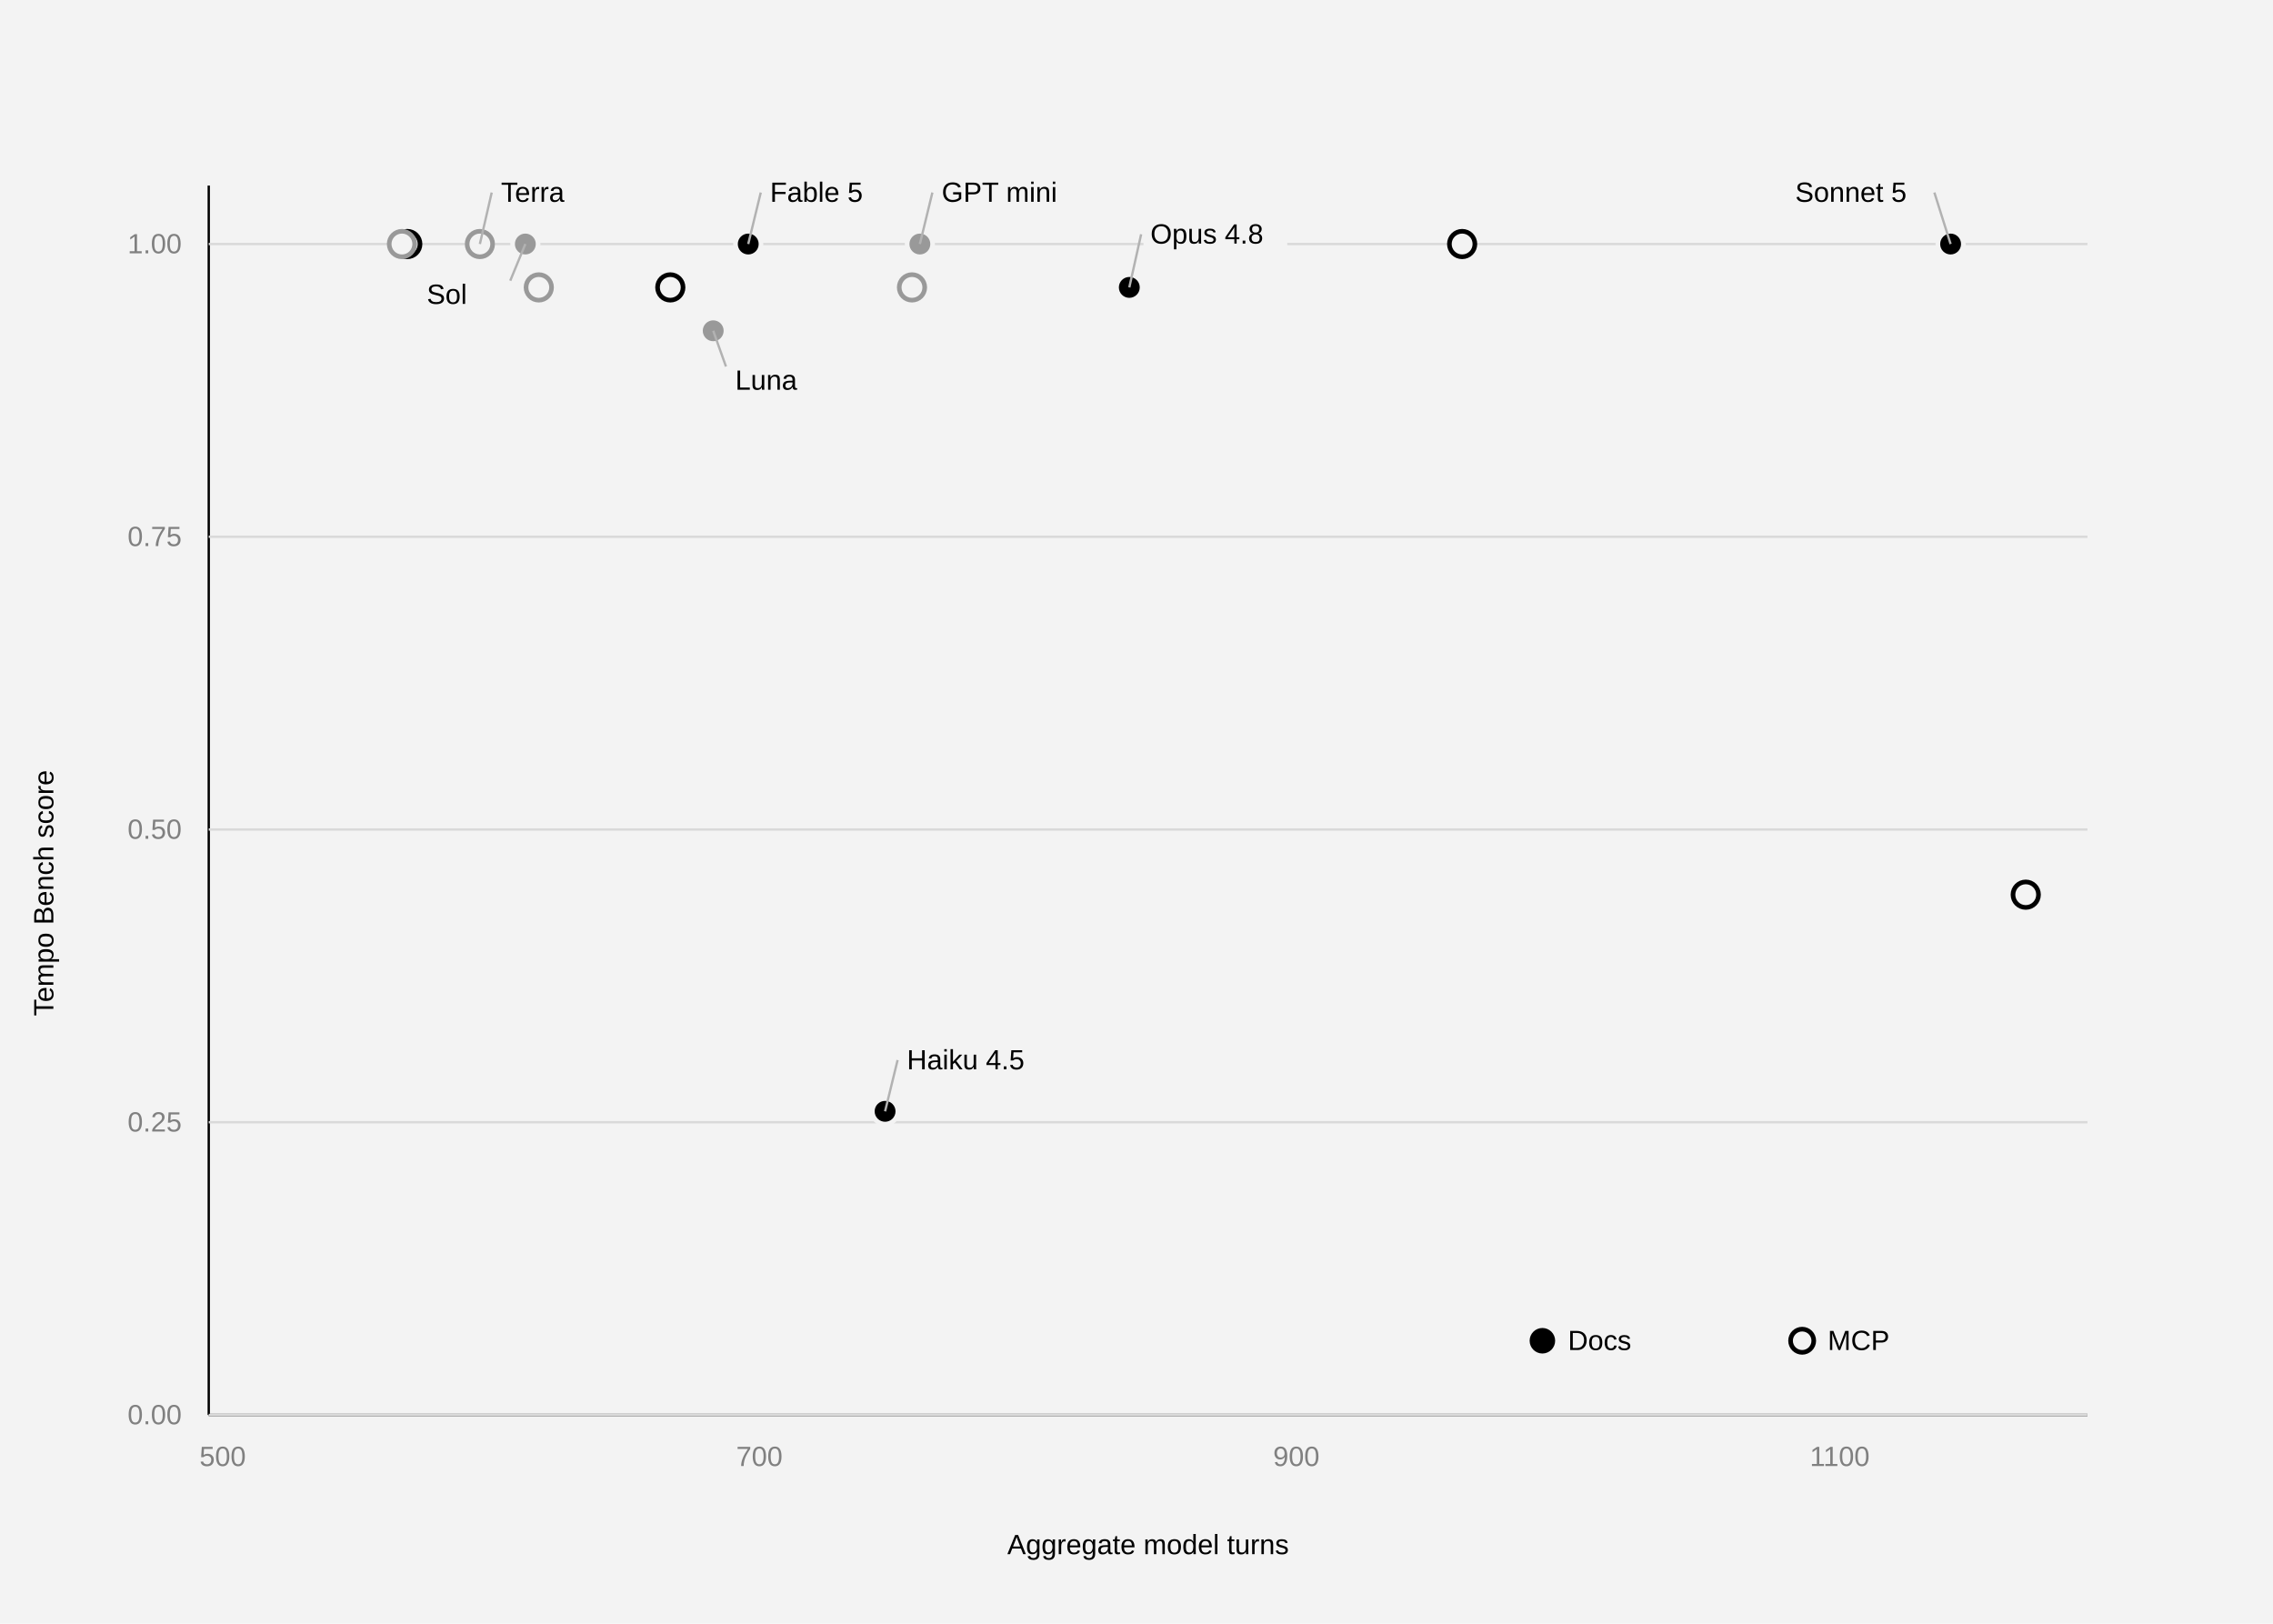
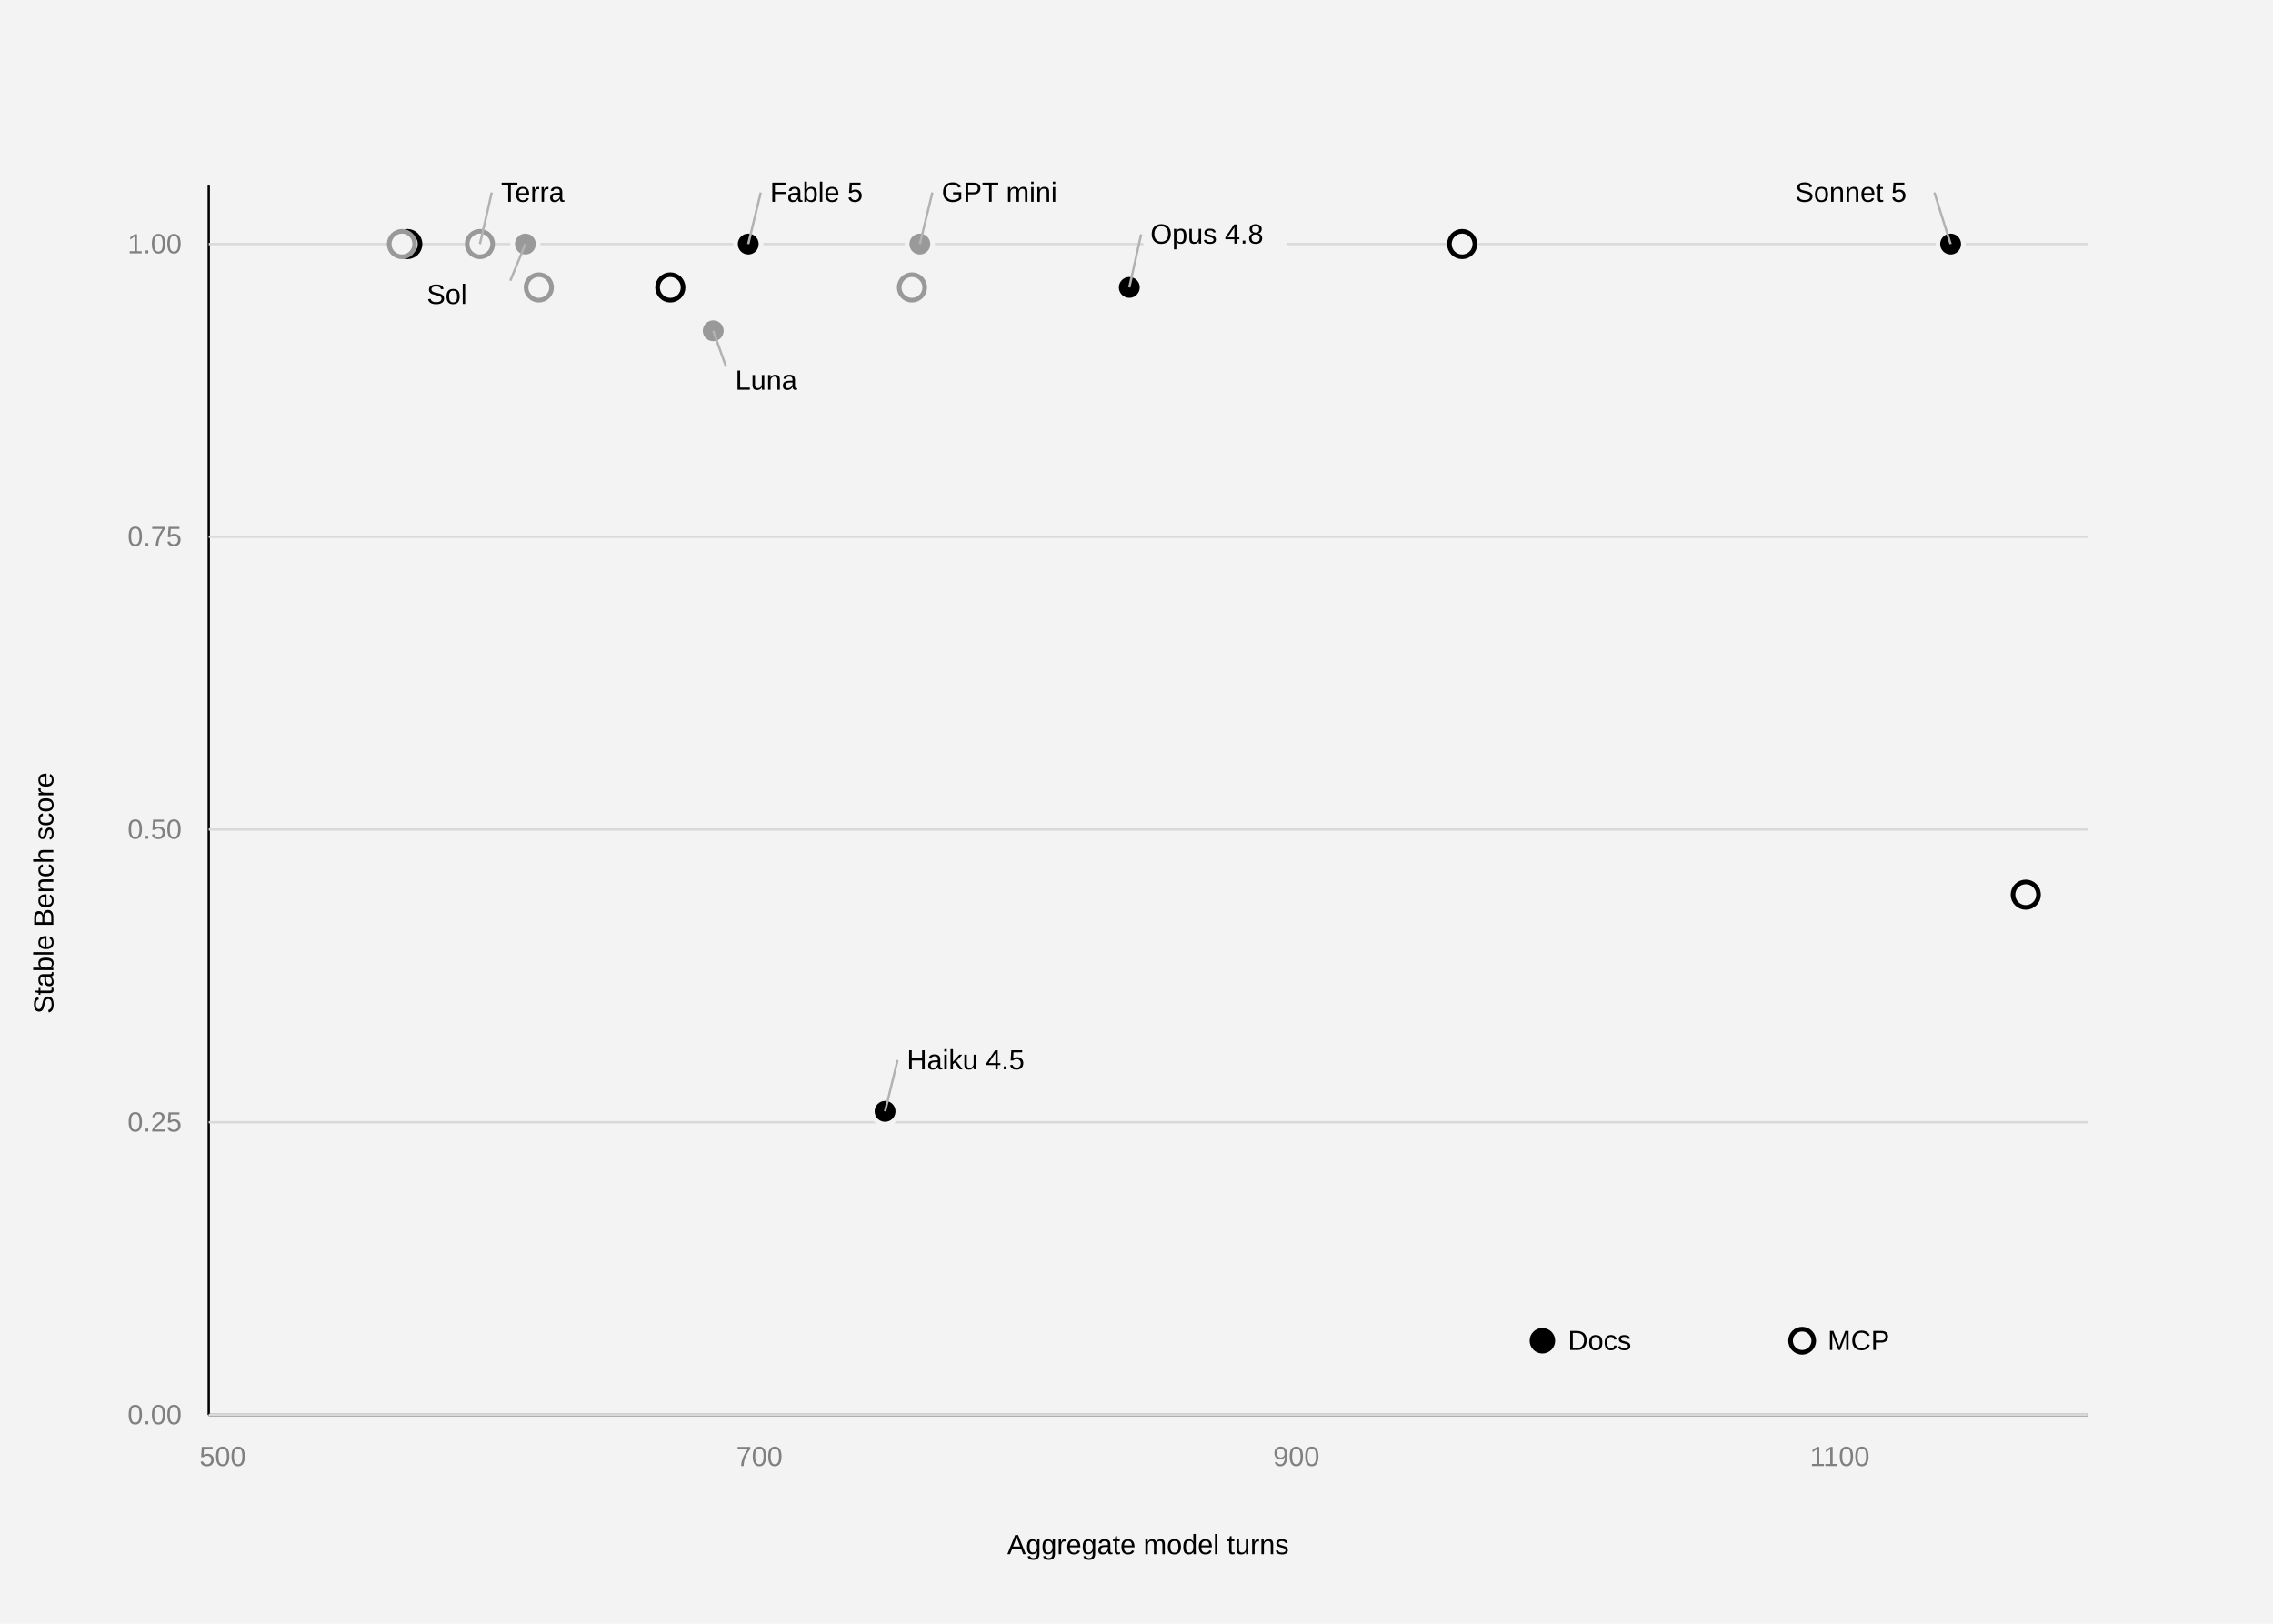
<svg xmlns="http://www.w3.org/2000/svg" width="980" height="700" viewBox="0 0 980 700" role="img" aria-labelledby="title desc">
  <style>
    .page { fill: #f3f3f3; } .ink { fill: #000; } .muted { fill: #808080; }
    .subtitle, .axis-label, .tick, .key { font: 400 12px 'Pilat', Arial, Helvetica, sans-serif; }
    .point-label { font: 400 12px 'Pilat', Arial, Helvetica, sans-serif; }
    .axis { stroke: #000; stroke-width: 1; } .grid { stroke: #d9d9d9; stroke-width: 1; }
    .leader { stroke: #b2b2b2; stroke-width: 1; } .claude { stroke: #000; fill: #000; }
    .label-background { fill: #f3f3f3; }
    .gpt { stroke: #999; fill: #999; } .docs { fill: none; stroke-width: 2.25; }
    .mcp { fill: none; stroke-width: 2.25; stroke-dasharray: 1 6; stroke-linecap: round; }
    .line-point { stroke: #f3f3f3; stroke-width: 2; } .dot { stroke-width: 2; }
  </style>
  <rect class="page" width="980" height="700" />
  <line x1="90" y1="610" x2="900" y2="610" class="axis" />
  <line x1="90" y1="80" x2="90" y2="610" class="axis" />
  <g class="grid">
    <line x1="90" y1="610" x2="900" y2="610" />
    <line x1="90" y1="483.8" x2="900" y2="483.8" />
    <line x1="90" y1="357.6" x2="900" y2="357.6" />
    <line x1="90" y1="231.4" x2="900" y2="231.4" />
    <line x1="90" y1="105.2" x2="900" y2="105.2" />
  </g>
  <g class="tick muted">
    <text x="55" y="614">0.00</text>
    <text x="55" y="487.8">0.25</text>
    <text x="55" y="361.6">0.50</text>
    <text x="55" y="235.4">0.75</text>
    <text x="55" y="109.2">1.00</text>
    <text x="86" y="632">500</text>
    <text x="317.4" y="632">700</text>
    <text x="548.9" y="632">900</text>
    <text x="780.3" y="632">1100</text>
  </g>
  <text x="495" y="670" text-anchor="middle" class="axis-label ink">Aggregate model turns</text>
-   <text transform="translate(23 385) rotate(-90)" text-anchor="middle" class="axis-label ink">Tempo Bench score</text>
+   <text transform="translate(23 385) rotate(-90)" text-anchor="middle" class="axis-label ink">Stable Bench score</text>
  <circle class="point dot dot-access-docs" cx="322.6" cy="105.2" r="5.5" fill="#000" stroke="#f3f3f3" />
  <circle class="point dot dot-access-docs" cx="381.6" cy="479.1" r="5.5" fill="#000" stroke="#f3f3f3" />
  <circle class="point dot dot-access-docs" cx="486.9" cy="123.9" r="5.5" fill="#000" stroke="#f3f3f3" />
  <circle class="point dot dot-access-docs" cx="841" cy="105.2" r="5.5" fill="#000" stroke="#f3f3f3" />
  <circle class="point dot dot-access-docs" cx="396.6" cy="105.2" r="5.5" fill="#999" stroke="#f3f3f3" />
  <circle class="point dot dot-access-docs" cx="307.5" cy="142.6" r="5.5" fill="#999" stroke="#f3f3f3" />
  <circle class="point dot dot-access-docs" cx="226.5" cy="105.2" r="5.5" fill="#999" stroke="#f3f3f3" />
  <circle class="point dot dot-access-docs" cx="206.9" cy="105.2" r="5.5" fill="#999" stroke="#f3f3f3" />
  <circle class="point dot dot-access-mcp" cx="175.6" cy="105.2" r="5.5" fill="#f3f3f3" stroke="#000" />
  <circle class="point dot dot-access-mcp" cx="873.4" cy="385.7" r="5.5" fill="#f3f3f3" stroke="#000" />
  <circle class="point dot dot-access-mcp" cx="289" cy="123.9" r="5.5" fill="#f3f3f3" stroke="#000" />
  <circle class="point dot dot-access-mcp" cx="630.4" cy="105.2" r="5.5" fill="#f3f3f3" stroke="#000" />
  <circle class="point dot dot-access-mcp" cx="393.2" cy="123.9" r="5.5" fill="#f3f3f3" stroke="#999" />
  <circle class="point dot dot-access-mcp" cx="206.9" cy="105.2" r="5.5" fill="#f3f3f3" stroke="#999" />
  <circle class="point dot dot-access-mcp" cx="232.3" cy="123.9" r="5.5" fill="#f3f3f3" stroke="#999" />
  <circle class="point dot dot-access-mcp" cx="173.3" cy="105.2" r="5.5" fill="#f3f3f3" stroke="#999" />
  <g class="leader">
    <line x1="206.9" y1="105.2" x2="212" y2="83" />
    <line x1="226.5" y1="105.2" x2="220" y2="121" />
    <line x1="307.5" y1="142.6" x2="313" y2="158" />
    <line x1="322.6" y1="105.2" x2="328" y2="83" />
    <line x1="381.6" y1="479.1" x2="387" y2="457" />
    <line x1="396.6" y1="105.2" x2="402" y2="83" />
    <line x1="486.9" y1="123.9" x2="492" y2="101" />
    <line x1="841" y1="105.2" x2="834" y2="83" />
  </g>
  <g class="label-background">
    <rect x="213" y="74" width="41" height="17" rx="2" />
    <rect x="181" y="118" width="38" height="17" rx="2" />
    <rect x="314" y="155" width="38" height="17" rx="2" />
    <rect x="329" y="74" width="55" height="17" rx="2" />
    <rect x="388" y="448" width="69" height="17" rx="2" />
    <rect x="403" y="74" width="62" height="17" rx="2" />
    <rect x="493" y="92" width="62" height="17" rx="2" />
    <rect x="771" y="74" width="62" height="17" rx="2" />
  </g>
  <g class="point-label ink">
    <text x="216" y="87">Terra</text>
    <text x="184" y="131">Sol</text>
    <text x="317" y="168">Luna</text>
    <text x="332" y="87">Fable 5</text>
    <text x="391" y="461">Haiku 4.5</text>
    <text x="406" y="87">GPT mini</text>
    <text x="496" y="105">Opus 4.8</text>
    <text x="774" y="87">Sonnet 5</text>
  </g>
  <g class="key">
    <circle cx="665" cy="578" r="5" fill="#000" stroke="#000" />
    <text x="676" y="582" class="ink">Docs</text>
    <circle cx="777" cy="578" r="5" fill="#f3f3f3" stroke="#000" stroke-width="2" />
    <text x="788" y="582" class="ink">MCP</text>
  </g>
</svg>
